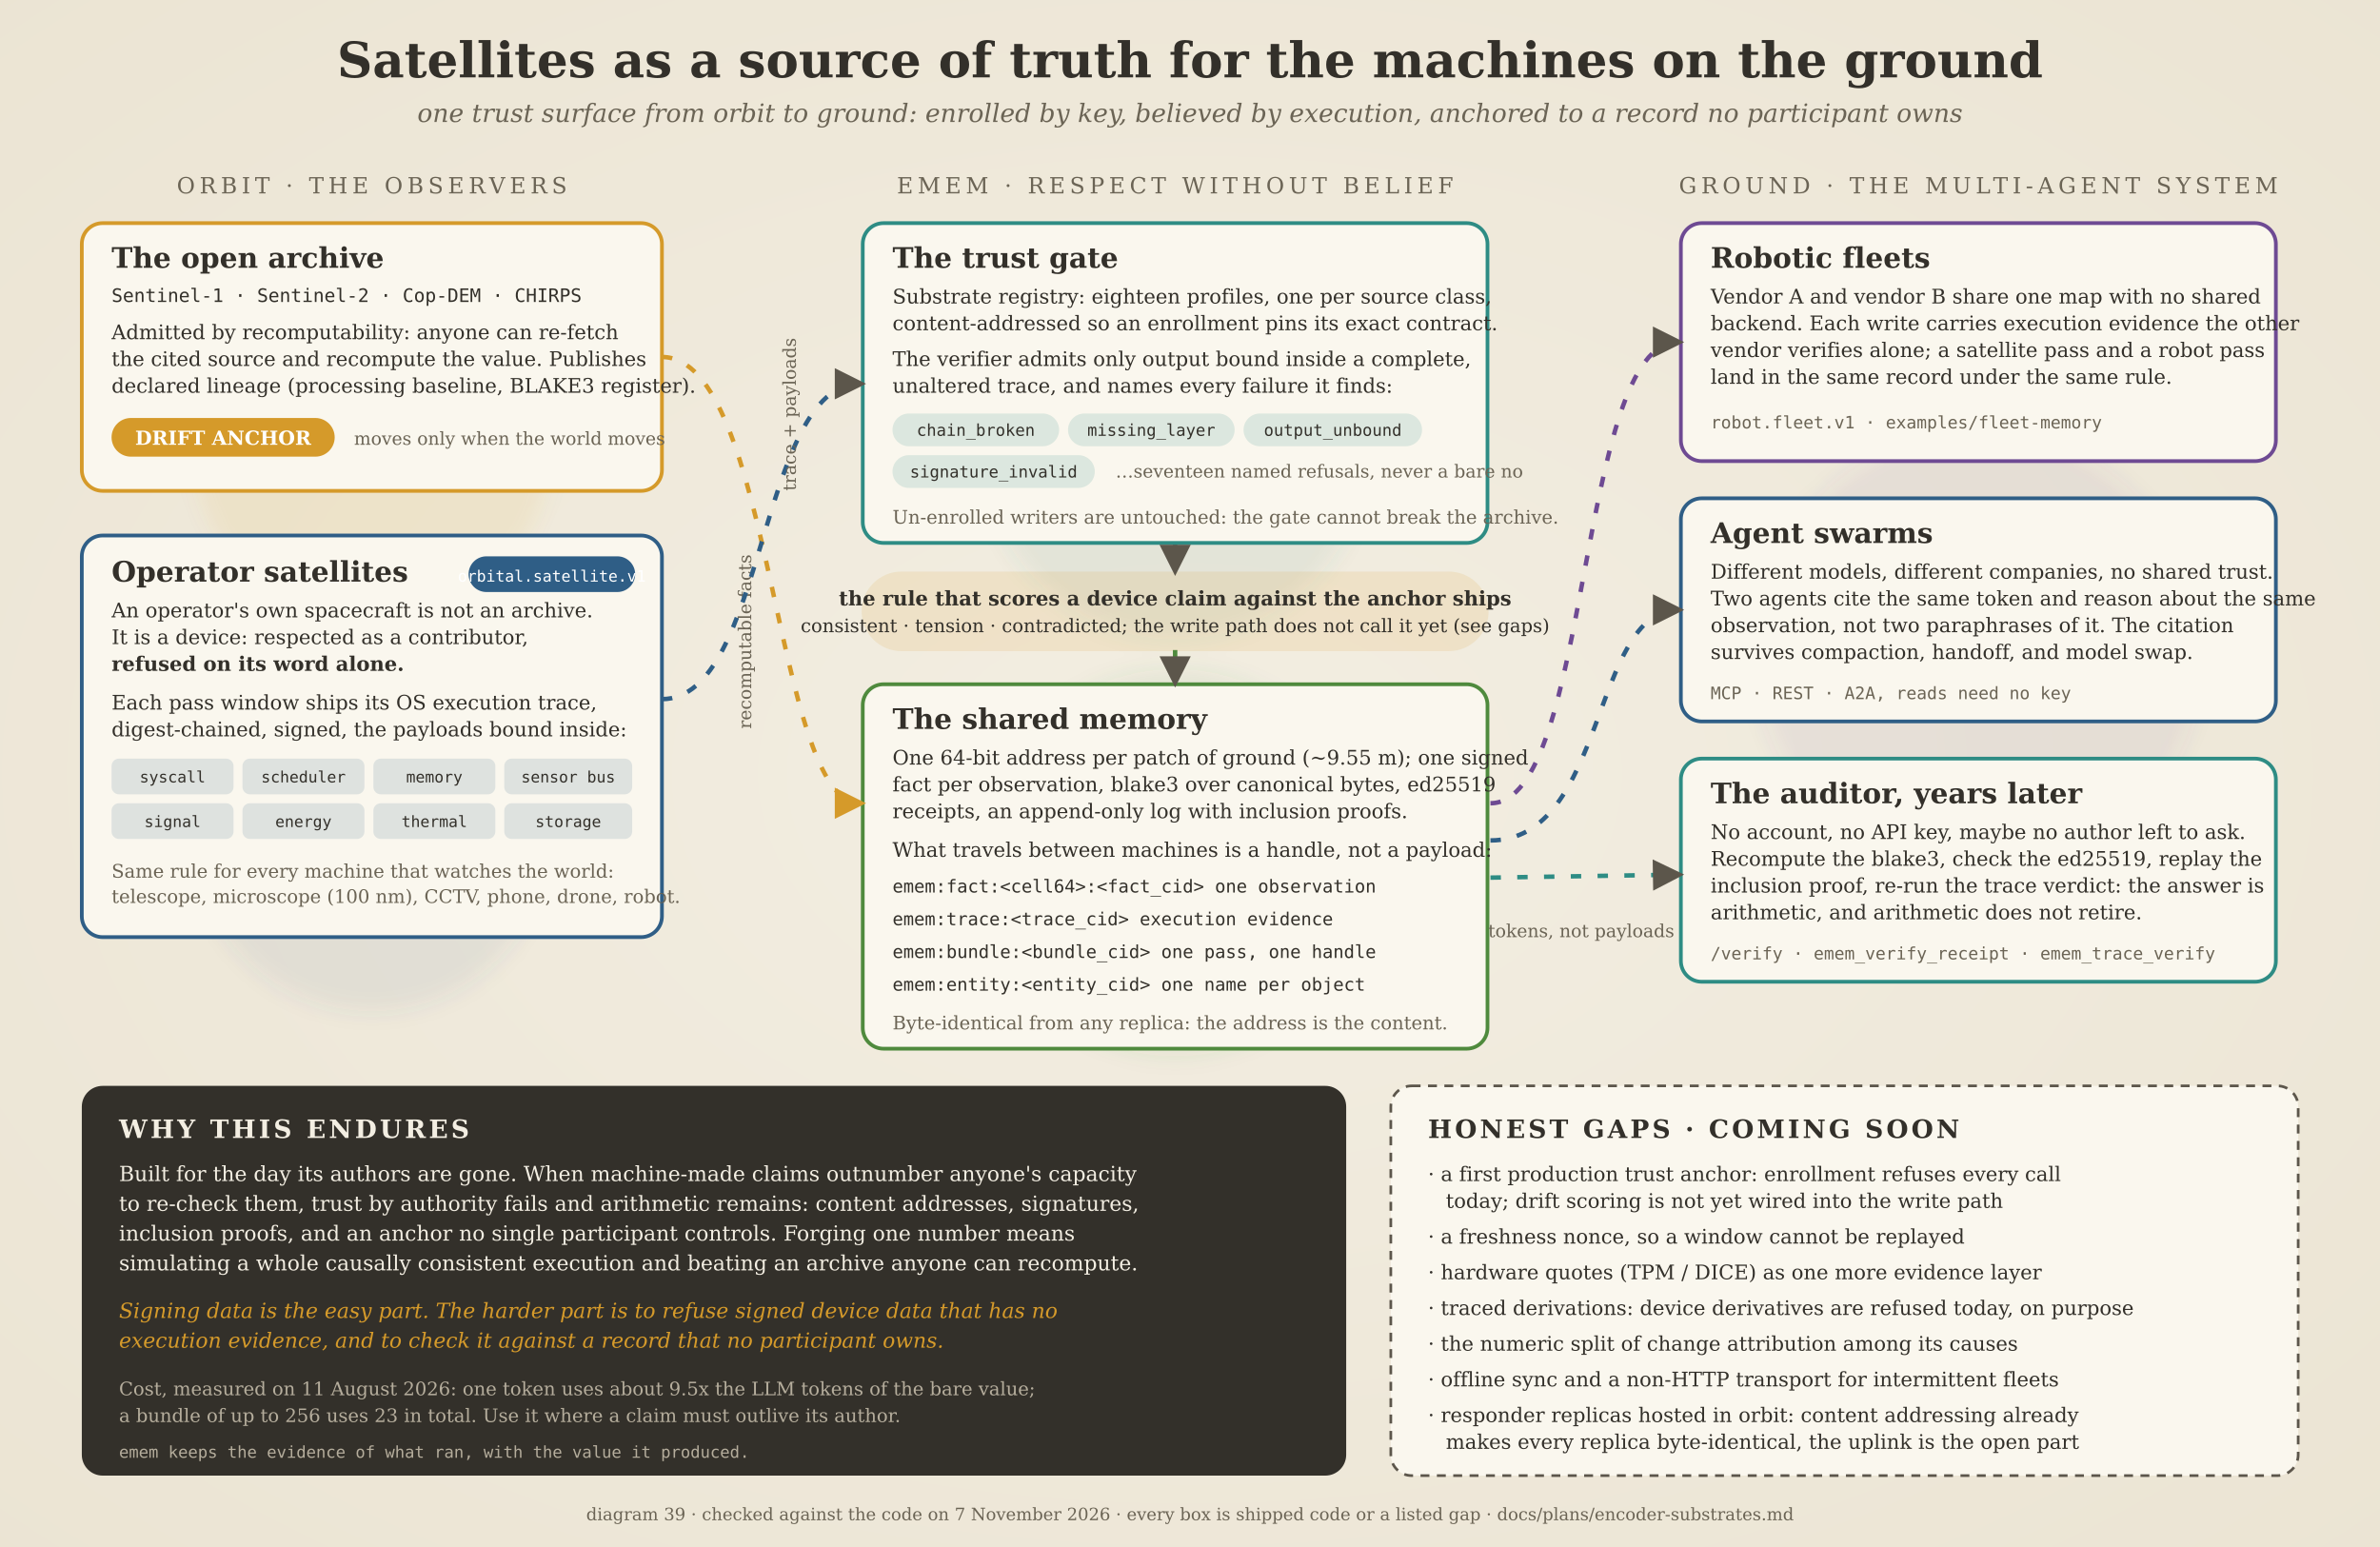
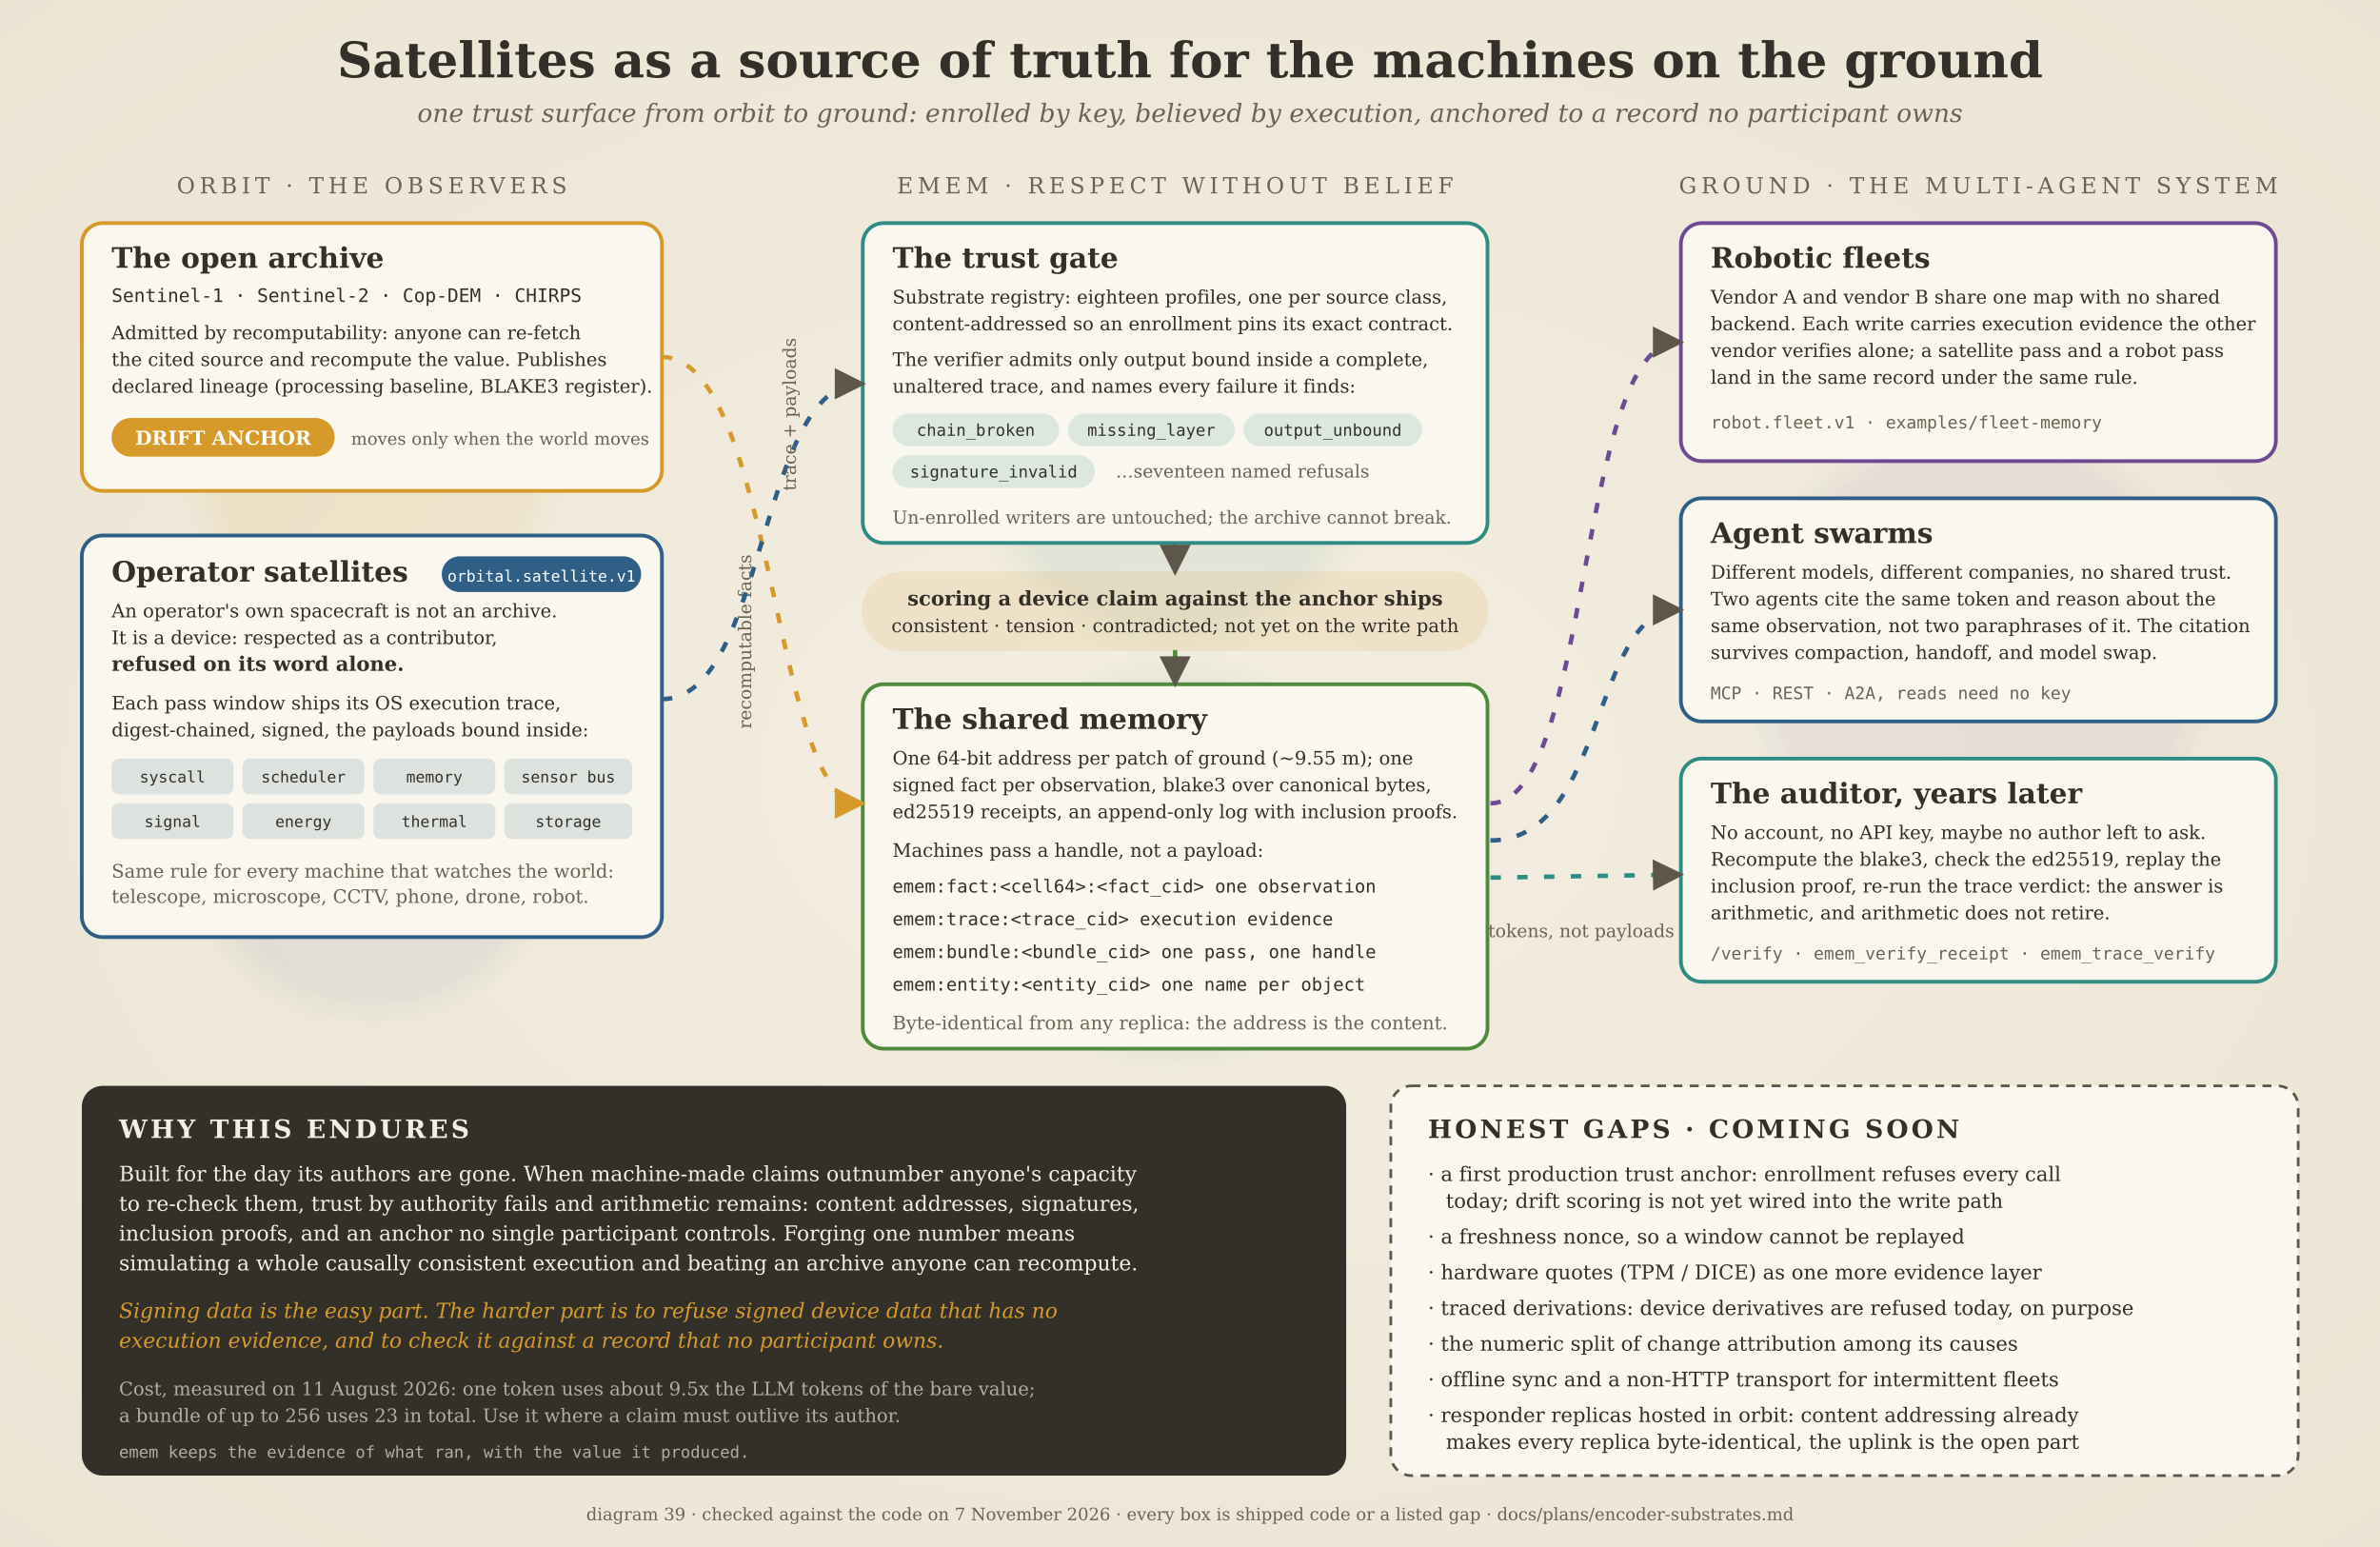
<svg xmlns="http://www.w3.org/2000/svg" viewBox="0 0 1600 1040" width="1600" height="1040" role="img" lang="en" aria-labelledby="title">
  <defs>
    <radialGradient id="paper" cx="50%" cy="50%" r="72%">
      <stop offset="0%" stop-color="#f3eee2" />
      <stop offset="100%" stop-color="#ebe4d3" />
    </radialGradient>
    <filter id="blur" x="-30%" y="-30%" width="160%" height="160%">
      <feGaussianBlur stdDeviation="7" />
    </filter>
    <marker id="arr" viewBox="0 0 10 10" refX="8" refY="5" markerWidth="7" markerHeight="7" orient="auto-start-reverse">
      <path d="M0,0 L10,5 L0,10 z" fill="#5c564b" />
    </marker>
    <marker id="arrAmber" viewBox="0 0 10 10" refX="8" refY="5" markerWidth="7" markerHeight="7" orient="auto-start-reverse">
      <path d="M0,0 L10,5 L0,10 z" fill="#d59a2a" />
    </marker>
    <style>
.flowline{stroke-dasharray:7 11;animation:emflow 1.25s linear infinite}
@keyframes emflow{to{stroke-dashoffset:-18}}
.pulse{animation:empulse 3.4s ease-in-out infinite}
@keyframes empulse{0%,100%{opacity:.35}50%{opacity:1}}
@media(prefers-reduced-motion:reduce){.flowline{animation:none}.pulse{animation:none}}
.h{font-family:Georgia,'DejaVu Serif',serif;fill:#33302a}
.m{font-family:'DejaVu Sans Mono','JetBrains Mono',ui-monospace,monospace;fill:#33302a}
.dim{fill:#6b6455}
</style>
  </defs>
  <rect width="1600" height="1040" fill="url(#paper)" />
  <g filter="url(#blur)">
    <circle cx="250" cy="300" r="120" fill="#d59a2a" opacity="0.08" />
    <circle cx="250" cy="560" r="120" fill="#2f5e86" opacity="0.08" />
    <circle cx="790" cy="300" r="130" fill="#2e8c84" opacity="0.08" />
    <circle cx="790" cy="580" r="130" fill="#4f8a3d" opacity="0.08" />
    <circle cx="1330" cy="440" r="150" fill="#6e4a93" opacity="0.07" />
  </g>
  <text x="800" y="52" text-anchor="middle" class="h" font-size="33" font-weight="bold">Satellites as a source of truth for the machines on the ground</text>
  <text x="800" y="82" text-anchor="middle" class="h dim" font-size="17" font-style="italic">one trust surface from orbit to ground: enrolled by key, believed by execution, anchored to a record no participant owns</text>
  <text x="250" y="130" text-anchor="middle" class="h dim" font-size="15" letter-spacing="3">ORBIT · THE OBSERVERS</text>
  <rect x="55" y="150" width="390" height="180" rx="14" fill="#faf7ee" stroke="#d59a2a" stroke-width="2.5" />
  <text x="75" y="180" class="h" font-size="19" font-weight="bold">The open archive</text>
  <text x="75" y="203" class="m" font-size="12.5">Sentinel-1 · Sentinel-2 · Cop-DEM · CHIRPS</text>
-   <text x="75" y="228" class="h" font-size="13.5">Admitted by recomputability: anyone can re-fetch</text>
-   <text x="75" y="246" class="h" font-size="13.5">the cited source and recompute the value. Publishes</text>
-   <text x="75" y="264" class="h" font-size="13.5">declared lineage (processing baseline, BLAKE3 register).</text>
+   <text x="75" y="228" class="h" font-size="12.5">Admitted by recomputability: anyone can re-fetch</text>
+   <text x="75" y="246" class="h" font-size="12.5">the cited source and recompute the value. Publishes</text>
+   <text x="75" y="264" class="h" font-size="12.5">declared lineage (processing baseline, BLAKE3 register).</text>
  <rect x="75" y="281" width="150" height="26" rx="13" fill="#d59a2a" />
  <text x="150" y="299" text-anchor="middle" class="h" font-size="13" font-weight="bold" style="fill:#fff">DRIFT ANCHOR</text>
-   <text x="238" y="299" class="h dim" font-size="12">moves only when the world moves</text>
+   <text x="236" y="299" class="h dim" font-size="11.5">moves only when the world moves</text>
  <rect x="55" y="360" width="390" height="270" rx="14" fill="#faf7ee" stroke="#2f5e86" stroke-width="2.5" />
  <text x="75" y="391" class="h" font-size="19" font-weight="bold">Operator satellites</text>
-   <rect x="315" y="374" width="112" height="24" rx="12" fill="#2f5e86" />
-   <text x="371" y="391" text-anchor="middle" class="m" font-size="10.5" style="fill:#fff">orbital.satellite.v1</text>
-   <text x="75" y="415" class="h" font-size="13.5">An operator's own spacecraft is not an archive.</text>
-   <text x="75" y="433" class="h" font-size="13.5">It is a device: respected as a contributor,</text>
+   <rect x="297" y="374" width="134" height="24" rx="12" fill="#2f5e86" />
+   <text x="364" y="391" text-anchor="middle" class="m" font-size="10.5" style="fill:#fff">orbital.satellite.v1</text>
+   <text x="75" y="415" class="h" font-size="12.5">An operator's own spacecraft is not an archive.</text>
+   <text x="75" y="433" class="h" font-size="12.5">It is a device: respected as a contributor,</text>
  <text x="75" y="451" class="h" font-size="13.5" font-weight="bold">refused on its word alone.</text>
-   <text x="75" y="477" class="h" font-size="13.5">Each pass window ships its OS execution trace,</text>
-   <text x="75" y="495" class="h" font-size="13.5">digest-chained, signed, the payloads bound inside:</text>
+   <text x="75" y="477" class="h" font-size="12.5">Each pass window ships its OS execution trace,</text>
+   <text x="75" y="495" class="h" font-size="12.5">digest-chained, signed, the payloads bound inside:</text>
  <g class="m" font-size="10.5">
    <rect x="75" y="510" width="82" height="24" rx="5" fill="#2f5e86" opacity="0.14" />
    <text x="116" y="526" text-anchor="middle">syscall</text>
    <rect x="163" y="510" width="82" height="24" rx="5" fill="#2f5e86" opacity="0.14" />
    <text x="204" y="526" text-anchor="middle">scheduler</text>
    <rect x="251" y="510" width="82" height="24" rx="5" fill="#2f5e86" opacity="0.14" />
    <text x="292" y="526" text-anchor="middle">memory</text>
    <rect x="339" y="510" width="86" height="24" rx="5" fill="#2f5e86" opacity="0.14" />
    <text x="382" y="526" text-anchor="middle">sensor bus</text>
    <rect x="75" y="540" width="82" height="24" rx="5" fill="#2f5e86" opacity="0.14" />
    <text x="116" y="556" text-anchor="middle">signal</text>
    <rect x="163" y="540" width="82" height="24" rx="5" fill="#2f5e86" opacity="0.14" />
    <text x="204" y="556" text-anchor="middle">energy</text>
    <rect x="251" y="540" width="82" height="24" rx="5" fill="#2f5e86" opacity="0.14" />
    <text x="292" y="556" text-anchor="middle">thermal</text>
    <rect x="339" y="540" width="86" height="24" rx="5" fill="#2f5e86" opacity="0.14" />
    <text x="382" y="556" text-anchor="middle">storage</text>
  </g>
  <text x="75" y="590" class="h dim" font-size="12.5">Same rule for every machine that watches the world:</text>
-   <text x="75" y="607" class="h dim" font-size="12.5">telescope, microscope (100 nm), CCTV, phone, drone, robot.</text>
+   <text x="75" y="607" class="h dim" font-size="12.5">telescope, microscope, CCTV, phone, drone, robot.</text>
  <text x="790" y="130" text-anchor="middle" class="h dim" font-size="15" letter-spacing="3">EMEM · RESPECT WITHOUT BELIEF</text>
  <rect x="580" y="150" width="420" height="215" rx="14" fill="#faf7ee" stroke="#2e8c84" stroke-width="2.5" />
  <text x="600" y="180" class="h" font-size="19" font-weight="bold">The trust gate</text>
-   <text x="600" y="204" class="h" font-size="13.5">Substrate registry: eighteen profiles, one per source class,</text>
-   <text x="600" y="222" class="h" font-size="13.5">content-addressed so an enrollment pins its exact contract.</text>
-   <text x="600" y="246" class="h" font-size="13.5">The verifier admits only output bound inside a complete,</text>
-   <text x="600" y="264" class="h" font-size="13.5">unaltered trace, and names every failure it finds:</text>
+   <text x="600" y="204" class="h" font-size="12.5">Substrate registry: eighteen profiles, one per source class,</text>
+   <text x="600" y="222" class="h" font-size="12.5">content-addressed so an enrollment pins its exact contract.</text>
+   <text x="600" y="246" class="h" font-size="12.5">The verifier admits only output bound inside a complete,</text>
+   <text x="600" y="264" class="h" font-size="12.5">unaltered trace, and names every failure it finds:</text>
  <g class="m" font-size="11">
    <rect x="600" y="278" width="112" height="22" rx="11" fill="#2e8c84" opacity="0.15" />
    <text x="656" y="293" text-anchor="middle">chain_broken</text>
    <rect x="718" y="278" width="112" height="22" rx="11" fill="#2e8c84" opacity="0.15" />
    <text x="774" y="293" text-anchor="middle">missing_layer</text>
    <rect x="836" y="278" width="120" height="22" rx="11" fill="#2e8c84" opacity="0.15" />
    <text x="896" y="293" text-anchor="middle">output_unbound</text>
    <rect x="600" y="306" width="136" height="22" rx="11" fill="#2e8c84" opacity="0.15" />
    <text x="668" y="321" text-anchor="middle">signature_invalid</text>
-     <text x="750" y="321" class="h dim" font-size="12">…seventeen named refusals, never a bare no</text>
+     <text x="750" y="321" class="h dim" font-size="12">…seventeen named refusals</text>
  </g>
-   <text x="600" y="352" class="h dim" font-size="12.5">Un-enrolled writers are untouched: the gate cannot break the archive.</text>
+   <text x="600" y="352" class="h dim" font-size="12">Un-enrolled writers are untouched; the archive cannot break.</text>
  <rect x="580" y="385" width="420" height="52" rx="26" fill="#d59a2a" opacity="0.13" stroke="#d59a2a" stroke-width="1.5" />
-   <text x="790" y="407" text-anchor="middle" class="h" font-size="13.5" font-weight="bold">the rule that scores a device claim against the anchor ships</text>
-   <text x="790" y="425" text-anchor="middle" class="h" font-size="12.5">consistent · tension · contradicted; the write path does not call it yet (see gaps)</text>
+   <text x="790" y="407" text-anchor="middle" class="h" font-size="13.5" font-weight="bold">scoring a device claim against the anchor ships</text>
+   <text x="790" y="425" text-anchor="middle" class="h" font-size="12.5">consistent · tension · contradicted; not yet on the write path</text>
  <rect x="580" y="460" width="420" height="245" rx="14" fill="#faf7ee" stroke="#4f8a3d" stroke-width="2.5" />
  <text x="600" y="490" class="h" font-size="19" font-weight="bold">The shared memory</text>
-   <text x="600" y="514" class="h" font-size="13.5">One 64-bit address per patch of ground (~9.55 m); one signed</text>
-   <text x="600" y="532" class="h" font-size="13.5">fact per observation, blake3 over canonical bytes, ed25519</text>
-   <text x="600" y="550" class="h" font-size="13.5">receipts, an append-only log with inclusion proofs.</text>
-   <text x="600" y="576" class="h" font-size="13.5">What travels between machines is a handle, not a payload:</text>
+   <text x="600" y="514" class="h" font-size="12.5">One 64-bit address per patch of ground (~9.55 m); one</text>
+   <text x="600" y="532" class="h" font-size="12.5">signed fact per observation, blake3 over canonical bytes,</text>
+   <text x="600" y="550" class="h" font-size="12.5">ed25519 receipts, an append-only log with inclusion proofs.</text>
+   <text x="600" y="576" class="h" font-size="12.5">Machines pass a handle, not a payload:</text>
  <g class="m" font-size="12">
    <text x="600" y="600">emem:fact:&lt;cell64&gt;:&lt;fact_cid&gt;  one observation</text>
    <text x="600" y="622">emem:trace:&lt;trace_cid&gt;       execution evidence</text>
    <text x="600" y="644">emem:bundle:&lt;bundle_cid&gt;     one pass, one handle</text>
    <text x="600" y="666">emem:entity:&lt;entity_cid&gt;     one name per object</text>
  </g>
  <text x="600" y="692" class="h dim" font-size="12.5">Byte-identical from any replica: the address is the content.</text>
  <text x="1330" y="130" text-anchor="middle" class="h dim" font-size="15" letter-spacing="3">GROUND · THE MULTI-AGENT SYSTEM</text>
  <rect x="1130" y="150" width="400" height="160" rx="14" fill="#faf7ee" stroke="#6e4a93" stroke-width="2.5" />
  <text x="1150" y="180" class="h" font-size="19" font-weight="bold">Robotic fleets</text>
-   <text x="1150" y="204" class="h" font-size="13.5">Vendor A and vendor B share one map with no shared</text>
-   <text x="1150" y="222" class="h" font-size="13.5">backend. Each write carries execution evidence the other</text>
-   <text x="1150" y="240" class="h" font-size="13.5">vendor verifies alone; a satellite pass and a robot pass</text>
-   <text x="1150" y="258" class="h" font-size="13.5">land in the same record under the same rule.</text>
+   <text x="1150" y="204" class="h" font-size="12.5">Vendor A and vendor B share one map with no shared</text>
+   <text x="1150" y="222" class="h" font-size="12.5">backend. Each write carries execution evidence the other</text>
+   <text x="1150" y="240" class="h" font-size="12.5">vendor verifies alone; a satellite pass and a robot pass</text>
+   <text x="1150" y="258" class="h" font-size="12.5">land in the same record under the same rule.</text>
  <text x="1150" y="288" class="m dim" font-size="11.5">robot.fleet.v1 · examples/fleet-memory</text>
  <rect x="1130" y="335" width="400" height="150" rx="14" fill="#faf7ee" stroke="#2f5e86" stroke-width="2.5" />
  <text x="1150" y="365" class="h" font-size="19" font-weight="bold">Agent swarms</text>
-   <text x="1150" y="389" class="h" font-size="13.5">Different models, different companies, no shared trust.</text>
-   <text x="1150" y="407" class="h" font-size="13.5">Two agents cite the same token and reason about the same</text>
-   <text x="1150" y="425" class="h" font-size="13.5">observation, not two paraphrases of it. The citation</text>
-   <text x="1150" y="443" class="h" font-size="13.5">survives compaction, handoff, and model swap.</text>
+   <text x="1150" y="389" class="h" font-size="12.5">Different models, different companies, no shared trust.</text>
+   <text x="1150" y="407" class="h" font-size="12.5">Two agents cite the same token and reason about the</text>
+   <text x="1150" y="425" class="h" font-size="12.5">same observation, not two paraphrases of it. The citation</text>
+   <text x="1150" y="443" class="h" font-size="12.5">survives compaction, handoff, and model swap.</text>
  <text x="1150" y="470" class="m dim" font-size="11.5">MCP · REST · A2A, reads need no key</text>
  <rect x="1130" y="510" width="400" height="150" rx="14" fill="#faf7ee" stroke="#2e8c84" stroke-width="2.5" />
  <text x="1150" y="540" class="h" font-size="19" font-weight="bold">The auditor, years later</text>
-   <text x="1150" y="564" class="h" font-size="13.5">No account, no API key, maybe no author left to ask.</text>
-   <text x="1150" y="582" class="h" font-size="13.5">Recompute the blake3, check the ed25519, replay the</text>
-   <text x="1150" y="600" class="h" font-size="13.5">inclusion proof, re-run the trace verdict: the answer is</text>
-   <text x="1150" y="618" class="h" font-size="13.5">arithmetic, and arithmetic does not retire.</text>
+   <text x="1150" y="564" class="h" font-size="12.5">No account, no API key, maybe no author left to ask.</text>
+   <text x="1150" y="582" class="h" font-size="12.5">Recompute the blake3, check the ed25519, replay the</text>
+   <text x="1150" y="600" class="h" font-size="12.5">inclusion proof, re-run the trace verdict: the answer is</text>
+   <text x="1150" y="618" class="h" font-size="12.5">arithmetic, and arithmetic does not retire.</text>
  <text x="1150" y="645" class="m dim" font-size="11.5">/verify · emem_verify_receipt · emem_trace_verify</text>
  <path class="flowline" d="M445,240 C520,240 520,540 578,540" fill="none" stroke="#d59a2a" stroke-width="3" marker-end="url(#arrAmber)" />
  <text x="505" y="490" class="h dim" font-size="12" transform="rotate(-90 505 490)">recomputable facts</text>
  <path class="flowline" d="M445,470 C515,470 510,258 578,258" fill="none" stroke="#2f5e86" stroke-width="3" marker-end="url(#arr)" />
  <text x="535" y="330" class="h dim" font-size="12" transform="rotate(-90 535 330)">trace + payloads</text>
  <path class="flowline" d="M790,365 L790,383" fill="none" stroke="#2e8c84" stroke-width="3" marker-end="url(#arr)" />
  <path class="flowline" d="M790,437 L790,458" fill="none" stroke="#4f8a3d" stroke-width="3" marker-end="url(#arr)" />
  <path class="flowline" d="M1002,540 C1070,540 1060,230 1128,230" fill="none" stroke="#6e4a93" stroke-width="3" marker-end="url(#arr)" />
  <path class="flowline" d="M1002,565 C1080,565 1070,410 1128,410" fill="none" stroke="#2f5e86" stroke-width="3" marker-end="url(#arr)" />
  <path class="flowline" d="M1002,590 L1128,588" fill="none" stroke="#2e8c84" stroke-width="3" marker-end="url(#arr)" />
  <text x="1063" y="630" text-anchor="middle" class="h dim" font-size="12">tokens, not payloads</text>
  <rect x="55" y="730" width="850" height="262" rx="14" fill="#33302a" />
  <text x="80" y="765" class="h" font-size="17" font-weight="bold" style="fill:#f3eee2" letter-spacing="2">WHY THIS ENDURES</text>
  <text x="80" y="794" class="h" font-size="14" style="fill:#f3eee2">Built for the day its authors are gone. When machine-made claims outnumber anyone's capacity</text>
  <text x="80" y="814" class="h" font-size="14" style="fill:#f3eee2">to re-check them, trust by authority fails and arithmetic remains: content addresses, signatures,</text>
  <text x="80" y="834" class="h" font-size="14" style="fill:#f3eee2">inclusion proofs, and an anchor no single participant controls. Forging one number means</text>
  <text x="80" y="854" class="h" font-size="14" style="fill:#f3eee2">simulating a whole causally consistent execution and beating an archive anyone can recompute.</text>
  <text x="80" y="886" class="h" font-size="14" font-style="italic" style="fill:#d59a2a">Signing data is the easy part. The harder part is to refuse signed device data that has no</text>
  <text x="80" y="906" class="h" font-size="14" font-style="italic" style="fill:#d59a2a">execution evidence, and to check it against a record that no participant owns.</text>
  <text x="80" y="938" class="h" font-size="12.5" style="fill:#b5ad9c">Cost, measured on 11 August 2026: one token uses about 9.5x the LLM tokens of the bare value;</text>
  <text x="80" y="956" class="h" font-size="12.5" style="fill:#b5ad9c">a bundle of up to 256 uses 23 in total. Use it where a claim must outlive its author.</text>
  <text x="80" y="980" class="m" font-size="11" style="fill:#b5ad9c">emem keeps the evidence of what ran, with the value it produced.</text>
  <rect x="935" y="730" width="610" height="262" rx="14" fill="#faf7ee" stroke="#5c564b" stroke-width="1.8" stroke-dasharray="6 5" />
  <text x="960" y="765" class="h" font-size="17" font-weight="bold" letter-spacing="2">HONEST GAPS · COMING SOON</text>
  <g class="h" font-size="13.5">
    <text x="960" y="794">· a first production trust anchor: enrollment refuses every call</text>
    <text x="972" y="812">today; drift scoring is not yet wired into the write path</text>
    <text x="960" y="836">· a freshness nonce, so a window cannot be replayed</text>
    <text x="960" y="860">· hardware quotes (TPM / DICE) as one more evidence layer</text>
    <text x="960" y="884">· traced derivations: device derivatives are refused today, on purpose</text>
    <text x="960" y="908">· the numeric split of change attribution among its causes</text>
    <text x="960" y="932">· offline sync and a non-HTTP transport for intermittent fleets</text>
    <text x="960" y="956">· responder replicas hosted in orbit: content addressing already</text>
    <text x="972" y="974">makes every replica byte-identical, the uplink is the open part</text>
  </g>
  <text x="800" y="1022" text-anchor="middle" class="h dim" font-size="11.5">diagram 39 · checked against the code on 7 November 2026 · every box is shipped code or a listed gap · docs/plans/encoder-substrates.md</text>
</svg>
